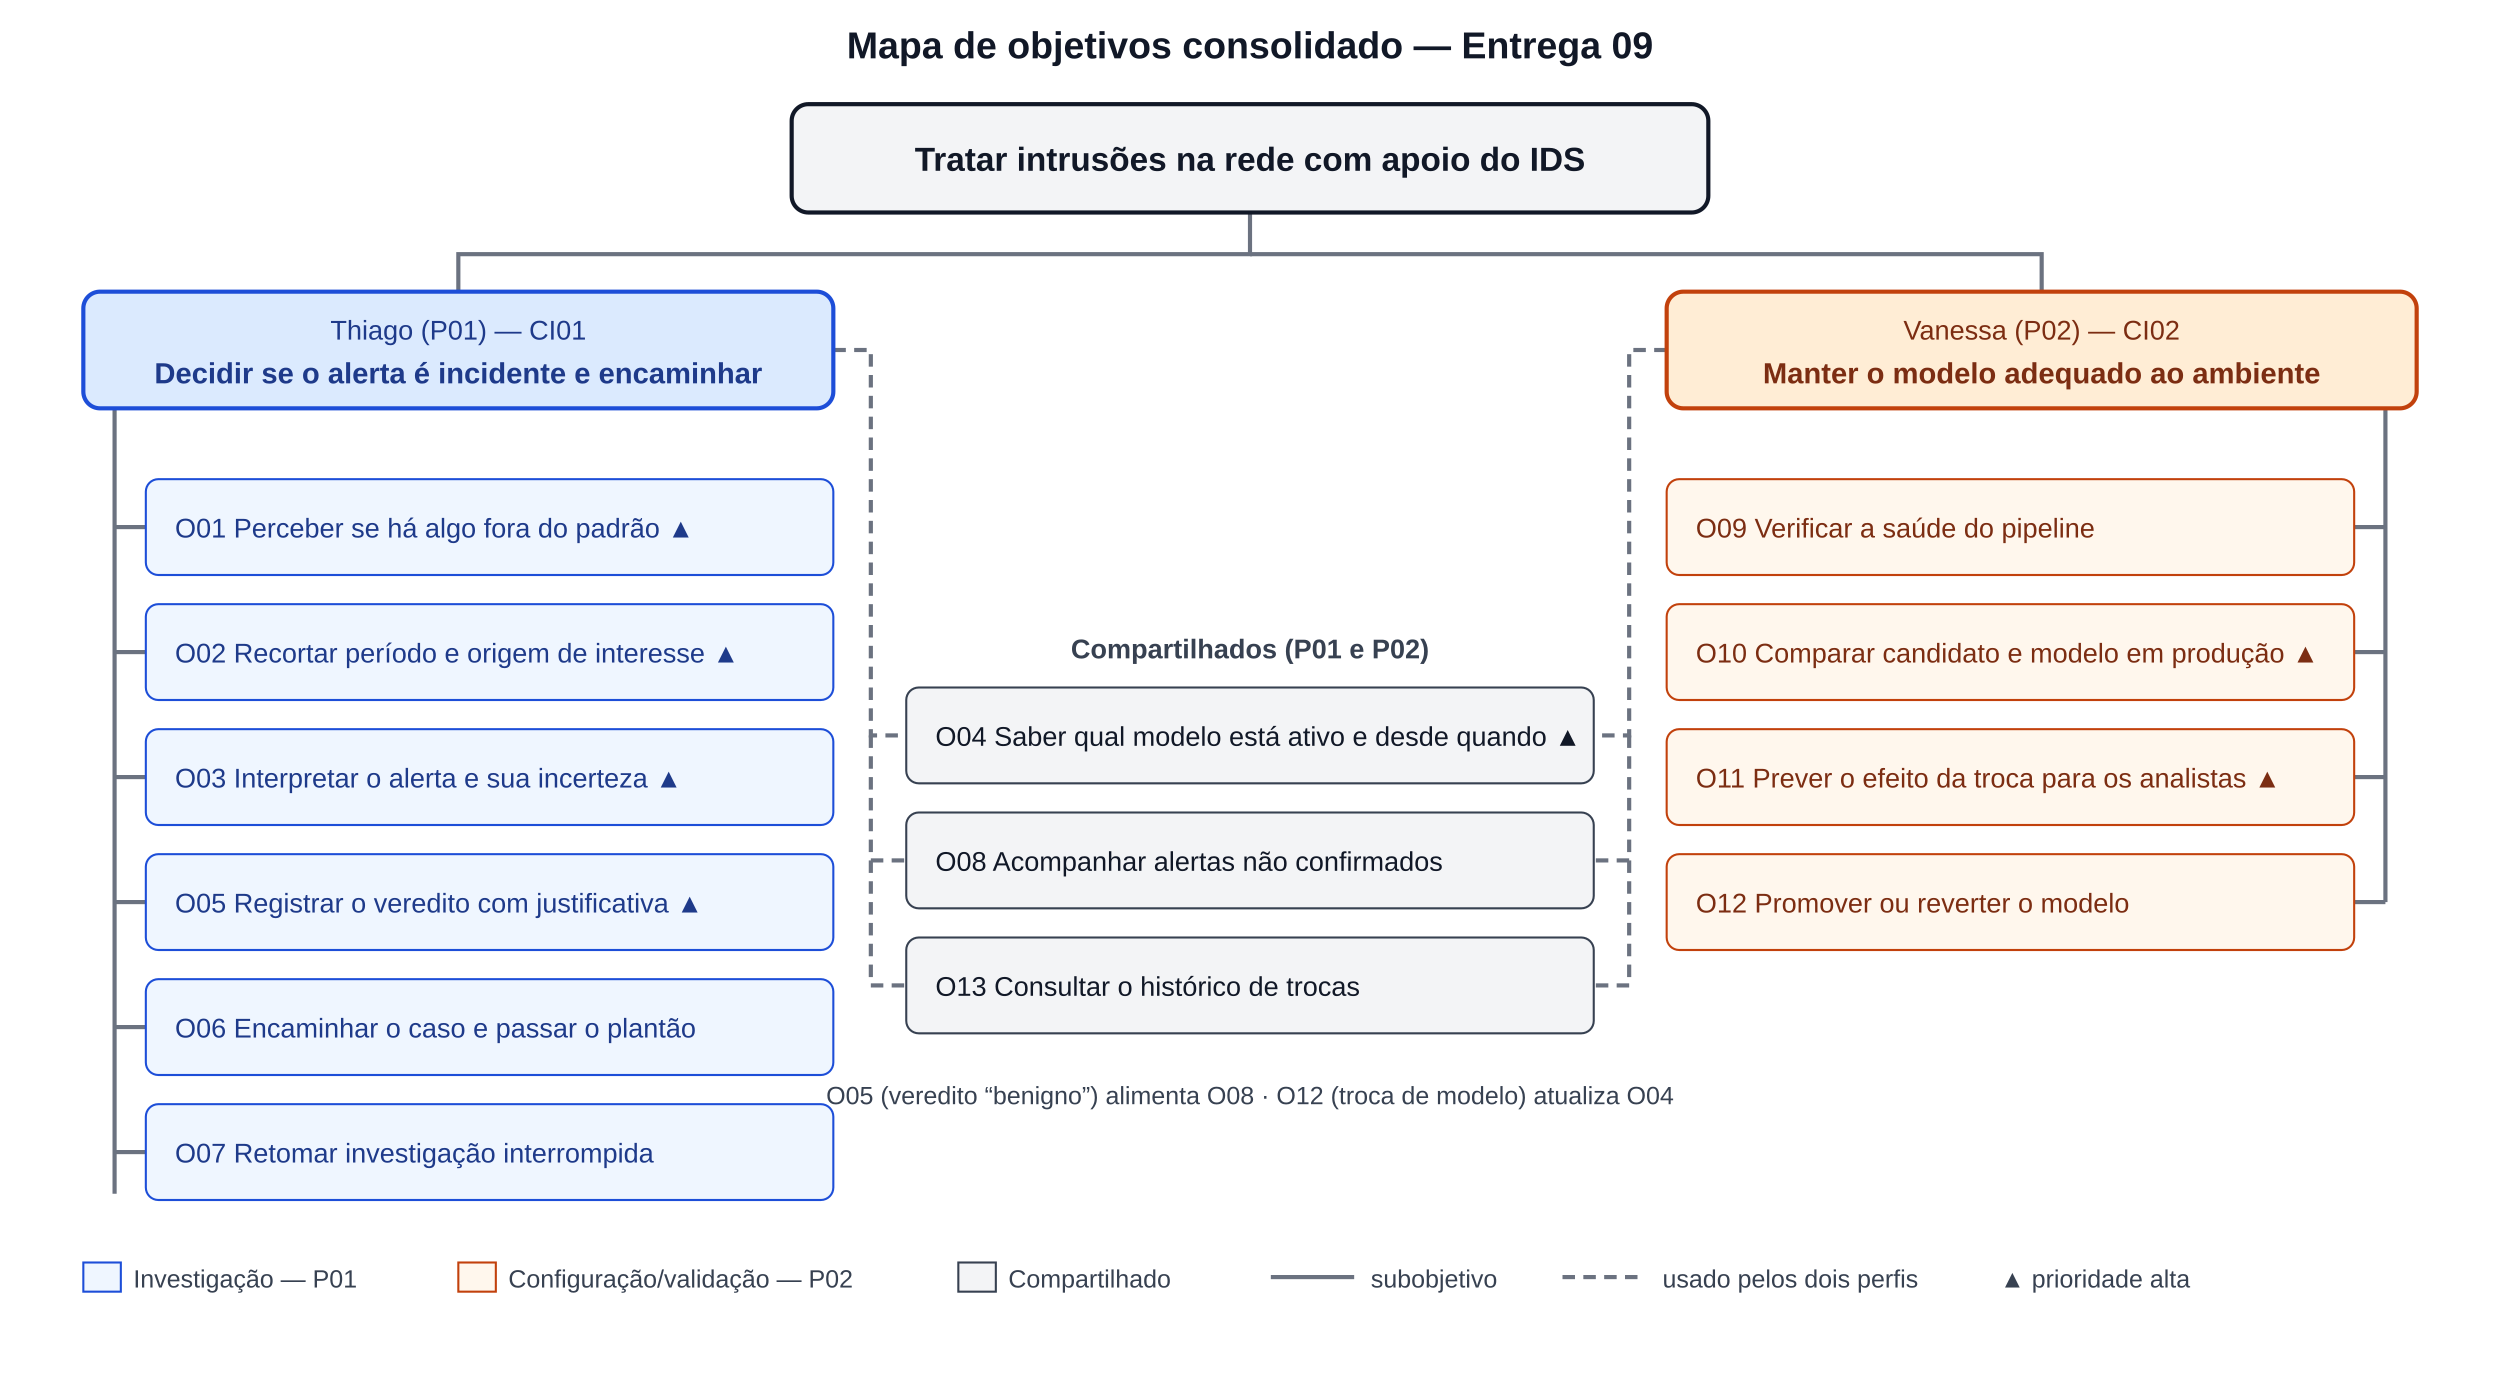
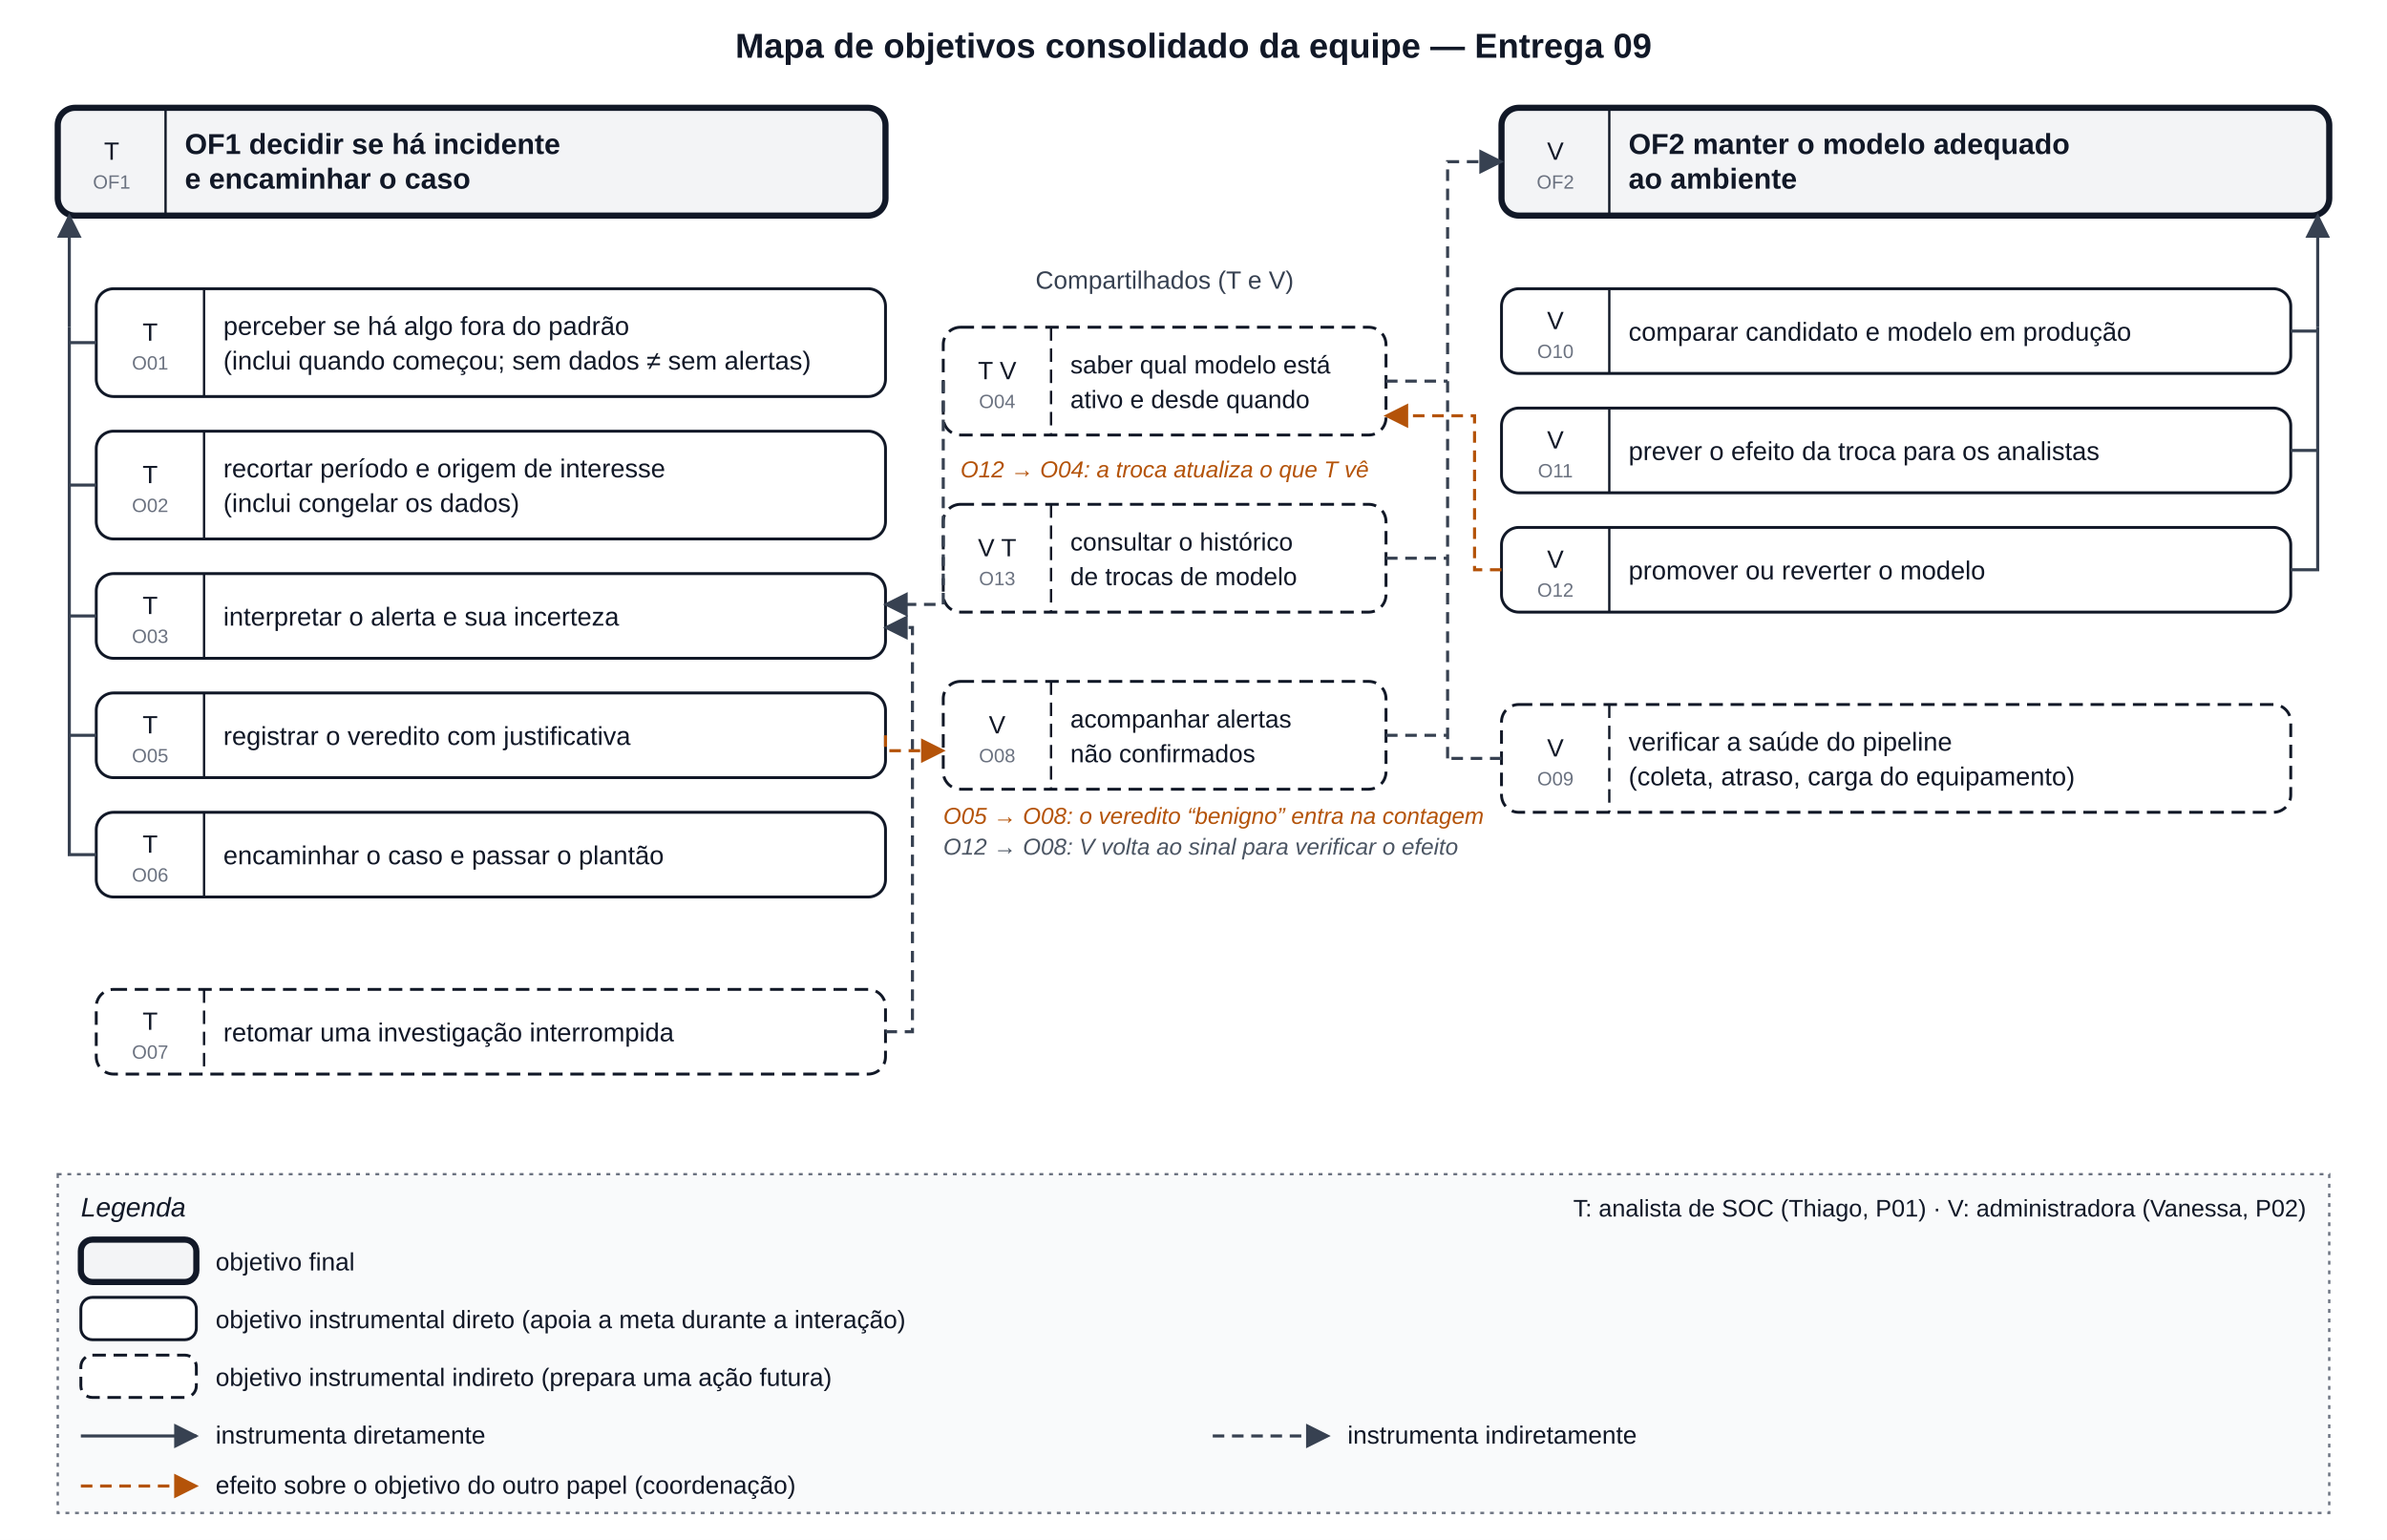
- <svg xmlns="http://www.w3.org/2000/svg" width="1200" height="660" viewBox="0 0 1200 660" font-family="Arial, Helvetica, sans-serif">
-   <rect width="1200" height="660" fill="#ffffff" />
-   <text x="600" y="28" text-anchor="middle" font-size="18" font-weight="bold" fill="#111827">Mapa de objetivos consolidado — Entrega 09</text>
-   <g stroke="#6b7280" stroke-width="2" fill="none">
-     <path d="M600 102 V122 H220 V140" />
-     <path d="M600 122 H980 V140" />
-     <path d="M55 196 V573" />
-     <path d="M55 253 H70" />
-     <path d="M55 313 H70" />
-     <path d="M55 373 H70" />
-     <path d="M55 433 H70" />
-     <path d="M55 493 H70" />
-     <path d="M55 553 H70" />
-     <path d="M1145 196 V433" />
-     <path d="M1145 253 H1130" />
-     <path d="M1145 313 H1130" />
-     <path d="M1145 373 H1130" />
-     <path d="M1145 433 H1130" />
-   </g>
-   <g stroke="#6b7280" stroke-width="2" fill="none" stroke-dasharray="6 4">
-     <path d="M400 168 H418 V353 H435" />
-     <path d="M418 413 H435" />
-     <path d="M418 473 H435" />
-     <path d="M418 353 V473" />
-     <path d="M800 168 H782 V353 H765" />
-     <path d="M782 413 H765" />
-     <path d="M782 473 H765" />
-     <path d="M782 353 V473" />
-   </g>
-   <rect x="380" y="50" width="440" height="52" rx="8" fill="#f3f4f6" stroke="#111827" stroke-width="2" />
-   <text x="600" y="82" text-anchor="middle" font-size="16" font-weight="bold" fill="#111827">Tratar intrusões na rede com apoio do IDS</text>
-   <rect x="40" y="140" width="360" height="56" rx="8" fill="#dbeafe" stroke="#1d4ed8" stroke-width="2" />
-   <text x="220" y="163" text-anchor="middle" font-size="13" fill="#1e3a8a">Thiago (P01) — CI01</text>
-   <text x="220" y="184" text-anchor="middle" font-size="14" font-weight="bold" fill="#1e3a8a">Decidir se o alerta é incidente e encaminhar</text>
-   <rect x="800" y="140" width="360" height="56" rx="8" fill="#ffedd5" stroke="#c2410c" stroke-width="2" />
-   <text x="980" y="163" text-anchor="middle" font-size="13" fill="#7c2d12">Vanessa (P02) — CI02</text>
-   <text x="980" y="184" text-anchor="middle" font-size="14" font-weight="bold" fill="#7c2d12">Manter o modelo adequado ao ambiente</text>
-   <g font-size="13" fill="#1e3a8a">
-     <rect x="70" y="230" width="330" height="46" rx="6" fill="#eff6ff" stroke="#1d4ed8" />
-     <text x="84" y="258">O01 Perceber se há algo fora do padrão  ▲</text>
-     <rect x="70" y="290" width="330" height="46" rx="6" fill="#eff6ff" stroke="#1d4ed8" />
-     <text x="84" y="318">O02 Recortar período e origem de interesse  ▲</text>
-     <rect x="70" y="350" width="330" height="46" rx="6" fill="#eff6ff" stroke="#1d4ed8" />
-     <text x="84" y="378">O03 Interpretar o alerta e sua incerteza  ▲</text>
-     <rect x="70" y="410" width="330" height="46" rx="6" fill="#eff6ff" stroke="#1d4ed8" />
-     <text x="84" y="438">O05 Registrar o veredito com justificativa  ▲</text>
-     <rect x="70" y="470" width="330" height="46" rx="6" fill="#eff6ff" stroke="#1d4ed8" />
-     <text x="84" y="498">O06 Encaminhar o caso e passar o plantão</text>
-     <rect x="70" y="530" width="330" height="46" rx="6" fill="#eff6ff" stroke="#1d4ed8" />
-     <text x="84" y="558">O07 Retomar investigação interrompida</text>
-   </g>
-   <text x="600" y="316" text-anchor="middle" font-size="13" font-weight="bold" fill="#374151">Compartilhados (P01 e P02)</text>
-   <g font-size="13" fill="#111827">
-     <rect x="435" y="330" width="330" height="46" rx="6" fill="#f3f4f6" stroke="#374151" />
-     <text x="449" y="358">O04 Saber qual modelo está ativo e desde quando ▲</text>
-     <rect x="435" y="390" width="330" height="46" rx="6" fill="#f3f4f6" stroke="#374151" />
-     <text x="449" y="418">O08 Acompanhar alertas não confirmados</text>
-     <rect x="435" y="450" width="330" height="46" rx="6" fill="#f3f4f6" stroke="#374151" />
-     <text x="449" y="478">O13 Consultar o histórico de trocas</text>
-   </g>
-   <g font-size="13" fill="#7c2d12">
-     <rect x="800" y="230" width="330" height="46" rx="6" fill="#fff7ed" stroke="#c2410c" />
-     <text x="814" y="258">O09 Verificar a saúde do pipeline</text>
-     <rect x="800" y="290" width="330" height="46" rx="6" fill="#fff7ed" stroke="#c2410c" />
-     <text x="814" y="318">O10 Comparar candidato e modelo em produção  ▲</text>
-     <rect x="800" y="350" width="330" height="46" rx="6" fill="#fff7ed" stroke="#c2410c" />
-     <text x="814" y="378">O11 Prever o efeito da troca para os analistas  ▲</text>
-     <rect x="800" y="410" width="330" height="46" rx="6" fill="#fff7ed" stroke="#c2410c" />
-     <text x="814" y="438">O12 Promover ou reverter o modelo</text>
-   </g>
-   <g font-size="12" fill="#374151">
-     <text x="600" y="530" text-anchor="middle">O05 (veredito “benigno”) alimenta O08 · O12 (troca de modelo) atualiza O04</text>
-   </g>
-   <g font-size="12" fill="#374151">
-     <rect x="40" y="606" width="18" height="14" fill="#eff6ff" stroke="#1d4ed8" />
-     <text x="64" y="618">Investigação — P01</text>
-     <rect x="220" y="606" width="18" height="14" fill="#fff7ed" stroke="#c2410c" />
-     <text x="244" y="618">Configuração/validação — P02</text>
-     <rect x="460" y="606" width="18" height="14" fill="#f3f4f6" stroke="#374151" />
-     <text x="484" y="618">Compartilhado</text>
-     <path d="M610 613 H650" stroke="#6b7280" stroke-width="2" />
-     <text x="658" y="618">subobjetivo</text>
-     <path d="M750 613 H790" stroke="#6b7280" stroke-width="2" stroke-dasharray="6 4" />
-     <text x="798" y="618">usado pelos dois perfis</text>
-     <text x="960" y="618">▲ prioridade alta</text>
-   </g>
+ <svg xmlns="http://www.w3.org/2000/svg" width="1240" height="800" viewBox="0 0 1240 800" font-family="Arial, Helvetica, sans-serif">
+   <defs>
+     <marker id="ah" viewBox="0 0 10 10" refX="9" refY="5" markerWidth="8" markerHeight="8" orient="auto-start-reverse">
+       <path d="M0 0 L10 5 L0 10 z" fill="#374151" />
+     </marker>
+     <marker id="ahc" viewBox="0 0 10 10" refX="9" refY="5" markerWidth="8" markerHeight="8" orient="auto-start-reverse">
+       <path d="M0 0 L10 5 L0 10 z" fill="#b45309" />
+     </marker>
+   </defs>
+   <rect width="1240" height="800" fill="#ffffff" />
+   <text x="620.0" y="30" text-anchor="middle" font-size="18" font-weight="bold" fill="#111827">Mapa de objetivos consolidado da equipe — Entrega 09</text>
+   <rect x="30" y="56" width="430" height="56" rx="9" fill="#f3f4f6" stroke="#111827" stroke-width="3.2" />
+   <line x1="86" y1="56" x2="86" y2="112" stroke="#111827" stroke-width="1.2" />
+   <text x="58" y="83.0" text-anchor="middle" font-size="13" fill="#111827">T</text>
+   <text x="58" y="98.0" text-anchor="middle" font-size="10" fill="#6b7280">OF1</text>
+   <text x="96" y="80.0" font-size="15" fill="#111827" font-weight="bold">OF1 decidir se há incidente</text>
+   <text x="96" y="98.0" font-size="15" fill="#111827" font-weight="bold">e encaminhar o caso</text>
+   <rect x="780" y="56" width="430" height="56" rx="9" fill="#f3f4f6" stroke="#111827" stroke-width="3.2" />
+   <line x1="836" y1="56" x2="836" y2="112" stroke="#111827" stroke-width="1.2" />
+   <text x="808" y="83.0" text-anchor="middle" font-size="13" fill="#111827">V</text>
+   <text x="808" y="98.0" text-anchor="middle" font-size="10" fill="#6b7280">OF2</text>
+   <text x="846" y="80.0" font-size="15" fill="#111827" font-weight="bold">OF2 manter o modelo adequado</text>
+   <text x="846" y="98.0" font-size="15" fill="#111827" font-weight="bold">ao ambiente</text>
+   <rect x="50" y="150" width="410" height="56" rx="9" fill="#ffffff" stroke="#111827" stroke-width="1.5" />
+   <line x1="106" y1="150" x2="106" y2="206" stroke="#111827" stroke-width="1.2" />
+   <text x="78" y="177.0" text-anchor="middle" font-size="13" fill="#111827">T</text>
+   <text x="78" y="192.0" text-anchor="middle" font-size="10" fill="#6b7280">O01</text>
+   <text x="116" y="174.0" font-size="13.5" fill="#111827">perceber se há algo fora do padrão</text>
+   <text x="116" y="192.0" font-size="13.5" fill="#111827">(inclui quando começou; sem dados ≠ sem alertas)</text>
+   <rect x="50" y="224" width="410" height="56" rx="9" fill="#ffffff" stroke="#111827" stroke-width="1.5" />
+   <line x1="106" y1="224" x2="106" y2="280" stroke="#111827" stroke-width="1.2" />
+   <text x="78" y="251.0" text-anchor="middle" font-size="13" fill="#111827">T</text>
+   <text x="78" y="266.0" text-anchor="middle" font-size="10" fill="#6b7280">O02</text>
+   <text x="116" y="248.0" font-size="13.5" fill="#111827">recortar período e origem de interesse</text>
+   <text x="116" y="266.0" font-size="13.5" fill="#111827">(inclui congelar os dados)</text>
+   <rect x="50" y="298" width="410" height="44" rx="9" fill="#ffffff" stroke="#111827" stroke-width="1.5" />
+   <line x1="106" y1="298" x2="106" y2="342" stroke="#111827" stroke-width="1.2" />
+   <text x="78" y="319.0" text-anchor="middle" font-size="13" fill="#111827">T</text>
+   <text x="78" y="334.0" text-anchor="middle" font-size="10" fill="#6b7280">O03</text>
+   <text x="116" y="325.0" font-size="13.5" fill="#111827">interpretar o alerta e sua incerteza</text>
+   <rect x="50" y="360" width="410" height="44" rx="9" fill="#ffffff" stroke="#111827" stroke-width="1.5" />
+   <line x1="106" y1="360" x2="106" y2="404" stroke="#111827" stroke-width="1.2" />
+   <text x="78" y="381.0" text-anchor="middle" font-size="13" fill="#111827">T</text>
+   <text x="78" y="396.0" text-anchor="middle" font-size="10" fill="#6b7280">O05</text>
+   <text x="116" y="387.0" font-size="13.5" fill="#111827">registrar o veredito com justificativa</text>
+   <rect x="50" y="422" width="410" height="44" rx="9" fill="#ffffff" stroke="#111827" stroke-width="1.5" />
+   <line x1="106" y1="422" x2="106" y2="466" stroke="#111827" stroke-width="1.2" />
+   <text x="78" y="443.0" text-anchor="middle" font-size="13" fill="#111827">T</text>
+   <text x="78" y="458.0" text-anchor="middle" font-size="10" fill="#6b7280">O06</text>
+   <text x="116" y="449.0" font-size="13.5" fill="#111827">encaminhar o caso e passar o plantão</text>
+   <path d="M50 444.0 H36 V170" stroke="#374151" stroke-width="1.6" fill="none" />
+   <path d="M50 178.0 H36" stroke="#374151" stroke-width="1.6" fill="none" />
+   <path d="M50 252.0 H36" stroke="#374151" stroke-width="1.6" fill="none" />
+   <path d="M50 320.0 H36" stroke="#374151" stroke-width="1.6" fill="none" />
+   <path d="M50 382.0 H36" stroke="#374151" stroke-width="1.6" fill="none" />
+   <path d="M36 170 V112" stroke="#374151" stroke-width="1.6" fill="none" marker-end="url(#ah)" />
+   <rect x="50" y="514" width="410" height="44" rx="9" fill="#ffffff" stroke="#111827" stroke-width="1.5" stroke-dasharray="7 4" />
+   <line x1="106" y1="514" x2="106" y2="558" stroke="#111827" stroke-width="1.2" stroke-dasharray="7 4" />
+   <text x="78" y="535.0" text-anchor="middle" font-size="13" fill="#111827">T</text>
+   <text x="78" y="550.0" text-anchor="middle" font-size="10" fill="#6b7280">O07</text>
+   <text x="116" y="541.0" font-size="13.5" fill="#111827">retomar uma investigação interrompida</text>
+   <path d="M460 536 H474 V326.0 H460" stroke="#374151" stroke-width="1.6" fill="none" marker-end="url(#ah)" stroke-dasharray="6 4" />
+   <rect x="780" y="150" width="410" height="44" rx="9" fill="#ffffff" stroke="#111827" stroke-width="1.5" />
+   <line x1="836" y1="150" x2="836" y2="194" stroke="#111827" stroke-width="1.2" />
+   <text x="808" y="171.0" text-anchor="middle" font-size="13" fill="#111827">V</text>
+   <text x="808" y="186.0" text-anchor="middle" font-size="10" fill="#6b7280">O10</text>
+   <text x="846" y="177.0" font-size="13.5" fill="#111827">comparar candidato e modelo em produção</text>
+   <rect x="780" y="212" width="410" height="44" rx="9" fill="#ffffff" stroke="#111827" stroke-width="1.5" />
+   <line x1="836" y1="212" x2="836" y2="256" stroke="#111827" stroke-width="1.2" />
+   <text x="808" y="233.0" text-anchor="middle" font-size="13" fill="#111827">V</text>
+   <text x="808" y="248.0" text-anchor="middle" font-size="10" fill="#6b7280">O11</text>
+   <text x="846" y="239.0" font-size="13.5" fill="#111827">prever o efeito da troca para os analistas</text>
+   <rect x="780" y="274" width="410" height="44" rx="9" fill="#ffffff" stroke="#111827" stroke-width="1.5" />
+   <line x1="836" y1="274" x2="836" y2="318" stroke="#111827" stroke-width="1.2" />
+   <text x="808" y="295.0" text-anchor="middle" font-size="13" fill="#111827">V</text>
+   <text x="808" y="310.0" text-anchor="middle" font-size="10" fill="#6b7280">O12</text>
+   <text x="846" y="301.0" font-size="13.5" fill="#111827">promover ou reverter o modelo</text>
+   <path d="M1190 296.0 H1204 V170" stroke="#374151" stroke-width="1.6" fill="none" />
+   <path d="M1190 172.0 H1204" stroke="#374151" stroke-width="1.6" fill="none" />
+   <path d="M1190 234.0 H1204" stroke="#374151" stroke-width="1.6" fill="none" />
+   <path d="M1204 170 V112" stroke="#374151" stroke-width="1.6" fill="none" marker-end="url(#ah)" />
+   <rect x="780" y="366" width="410" height="56" rx="9" fill="#ffffff" stroke="#111827" stroke-width="1.5" stroke-dasharray="7 4" />
+   <line x1="836" y1="366" x2="836" y2="422" stroke="#111827" stroke-width="1.2" stroke-dasharray="7 4" />
+   <text x="808" y="393.0" text-anchor="middle" font-size="13" fill="#111827">V</text>
+   <text x="808" y="408.0" text-anchor="middle" font-size="10" fill="#6b7280">O09</text>
+   <text x="846" y="390.0" font-size="13.5" fill="#111827">verificar a saúde do pipeline</text>
+   <text x="846" y="408.0" font-size="13.5" fill="#111827">(coleta, atraso, carga do equipamento)</text>
+   <text x="605.0" y="150" text-anchor="middle" font-size="13" fill="#374151">Compartilhados (T e V)</text>
+   <rect x="490" y="170" width="230" height="56" rx="9" fill="#ffffff" stroke="#111827" stroke-width="1.5" stroke-dasharray="7 4" />
+   <line x1="546" y1="170" x2="546" y2="226" stroke="#111827" stroke-width="1.2" stroke-dasharray="7 4" />
+   <text x="518" y="197.0" text-anchor="middle" font-size="13" fill="#111827">T V</text>
+   <text x="518" y="212.0" text-anchor="middle" font-size="10" fill="#6b7280">O04</text>
+   <text x="556" y="194.0" font-size="13" fill="#111827">saber qual modelo está</text>
+   <text x="556" y="212.0" font-size="13" fill="#111827">ativo e desde quando</text>
+   <rect x="490" y="262" width="230" height="56" rx="9" fill="#ffffff" stroke="#111827" stroke-width="1.5" stroke-dasharray="7 4" />
+   <line x1="546" y1="262" x2="546" y2="318" stroke="#111827" stroke-width="1.2" stroke-dasharray="7 4" />
+   <text x="518" y="289.0" text-anchor="middle" font-size="13" fill="#111827">V T</text>
+   <text x="518" y="304.0" text-anchor="middle" font-size="10" fill="#6b7280">O13</text>
+   <text x="556" y="286.0" font-size="13" fill="#111827">consultar o histórico</text>
+   <text x="556" y="304.0" font-size="13" fill="#111827">de trocas de modelo</text>
+   <rect x="490" y="354" width="230" height="56" rx="9" fill="#ffffff" stroke="#111827" stroke-width="1.5" stroke-dasharray="7 4" />
+   <line x1="546" y1="354" x2="546" y2="410" stroke="#111827" stroke-width="1.2" stroke-dasharray="7 4" />
+   <text x="518" y="381.0" text-anchor="middle" font-size="13" fill="#111827">V</text>
+   <text x="518" y="396.0" text-anchor="middle" font-size="10" fill="#6b7280">O08</text>
+   <text x="556" y="378.0" font-size="13" fill="#111827">acompanhar alertas</text>
+   <text x="556" y="396.0" font-size="13" fill="#111827">não confirmados</text>
+   <path d="M490 198.0 H490 V314.0 H460" stroke="#374151" stroke-width="1.6" fill="none" marker-end="url(#ah)" stroke-dasharray="6 4" />
+   <path d="M720 198.0 H752" stroke="#374151" stroke-width="1.6" fill="none" stroke-dasharray="6 4" />
+   <path d="M720 290.0 H752" stroke="#374151" stroke-width="1.6" fill="none" stroke-dasharray="6 4" />
+   <path d="M720 382.0 H752" stroke="#374151" stroke-width="1.6" fill="none" stroke-dasharray="6 4" />
+   <path d="M780 394.0 H752" stroke="#374151" stroke-width="1.6" fill="none" stroke-dasharray="6 4" />
+   <path d="M752 394.0 V84.0 H780" stroke="#374151" stroke-width="1.6" fill="none" marker-end="url(#ah)" stroke-dasharray="6 4" />
+   <path d="M460 382.0 H460 V390.0 H490" stroke="#b45309" stroke-width="1.6" fill="none" marker-end="url(#ahc)" stroke-dasharray="6 4" />
+   <text x="490" y="428" text-anchor="start" font-size="12" fill="#b45309" font-style="italic">O05 → O08: o veredito “benigno” entra na contagem</text>
+   <text x="490" y="444" text-anchor="start" font-size="12" fill="#4b5563" font-style="italic">O12 → O08: V volta ao sinal para verificar o efeito</text>
+   <path d="M780 296.0 H766 V216 H720" stroke="#b45309" stroke-width="1.6" fill="none" marker-end="url(#ahc)" stroke-dasharray="6 4" />
+   <text x="605.0" y="248" text-anchor="middle" font-size="12" fill="#b45309" font-style="italic">O12 → O04: a troca atualiza o que T vê</text>
+   <rect x="30" y="610" width="1180" height="176" fill="#f9fafb" stroke="#6b7280" stroke-width="1.2" stroke-dasharray="2 3" />
+   <text x="42" y="632" text-anchor="start" font-size="14" fill="#111827" font-style="italic">Legenda</text>
+   <rect x="42" y="644" width="60" height="22" rx="6" fill="#f3f4f6" stroke="#111827" stroke-width="3.2" />
+   <text x="112" y="660" text-anchor="start" font-size="13" fill="#111827">objetivo final</text>
+   <rect x="42" y="674" width="60" height="22" rx="6" fill="#fff" stroke="#111827" stroke-width="1.5" />
+   <text x="112" y="690" text-anchor="start" font-size="13" fill="#111827">objetivo instrumental direto (apoia a meta durante a interação)</text>
+   <rect x="42" y="704" width="60" height="22" rx="6" fill="#fff" stroke="#111827" stroke-width="1.5" stroke-dasharray="7 4" />
+   <text x="112" y="720" text-anchor="start" font-size="13" fill="#111827">objetivo instrumental indireto (prepara uma ação futura)</text>
+   <path d="M42 746 H102" stroke="#374151" stroke-width="1.6" fill="none" marker-end="url(#ah)" />
+   <text x="112" y="750" text-anchor="start" font-size="13" fill="#111827">instrumenta diretamente</text>
+   <path d="M630.0 746 H690.0" stroke="#374151" stroke-width="1.6" fill="none" marker-end="url(#ah)" stroke-dasharray="6 4" />
+   <text x="700.0" y="750" text-anchor="start" font-size="13" fill="#111827">instrumenta indiretamente</text>
+   <path d="M42 772 H102" stroke="#b45309" stroke-width="1.6" fill="none" marker-end="url(#ahc)" stroke-dasharray="6 4" />
+   <text x="112" y="776" text-anchor="start" font-size="13" fill="#111827">efeito sobre o objetivo do outro papel (coordenação)</text>
+   <text x="1198" y="632" text-anchor="end" font-size="12.5" fill="#111827">T: analista de SOC (Thiago, P01) · V: administradora (Vanessa, P02)</text>
</svg>
